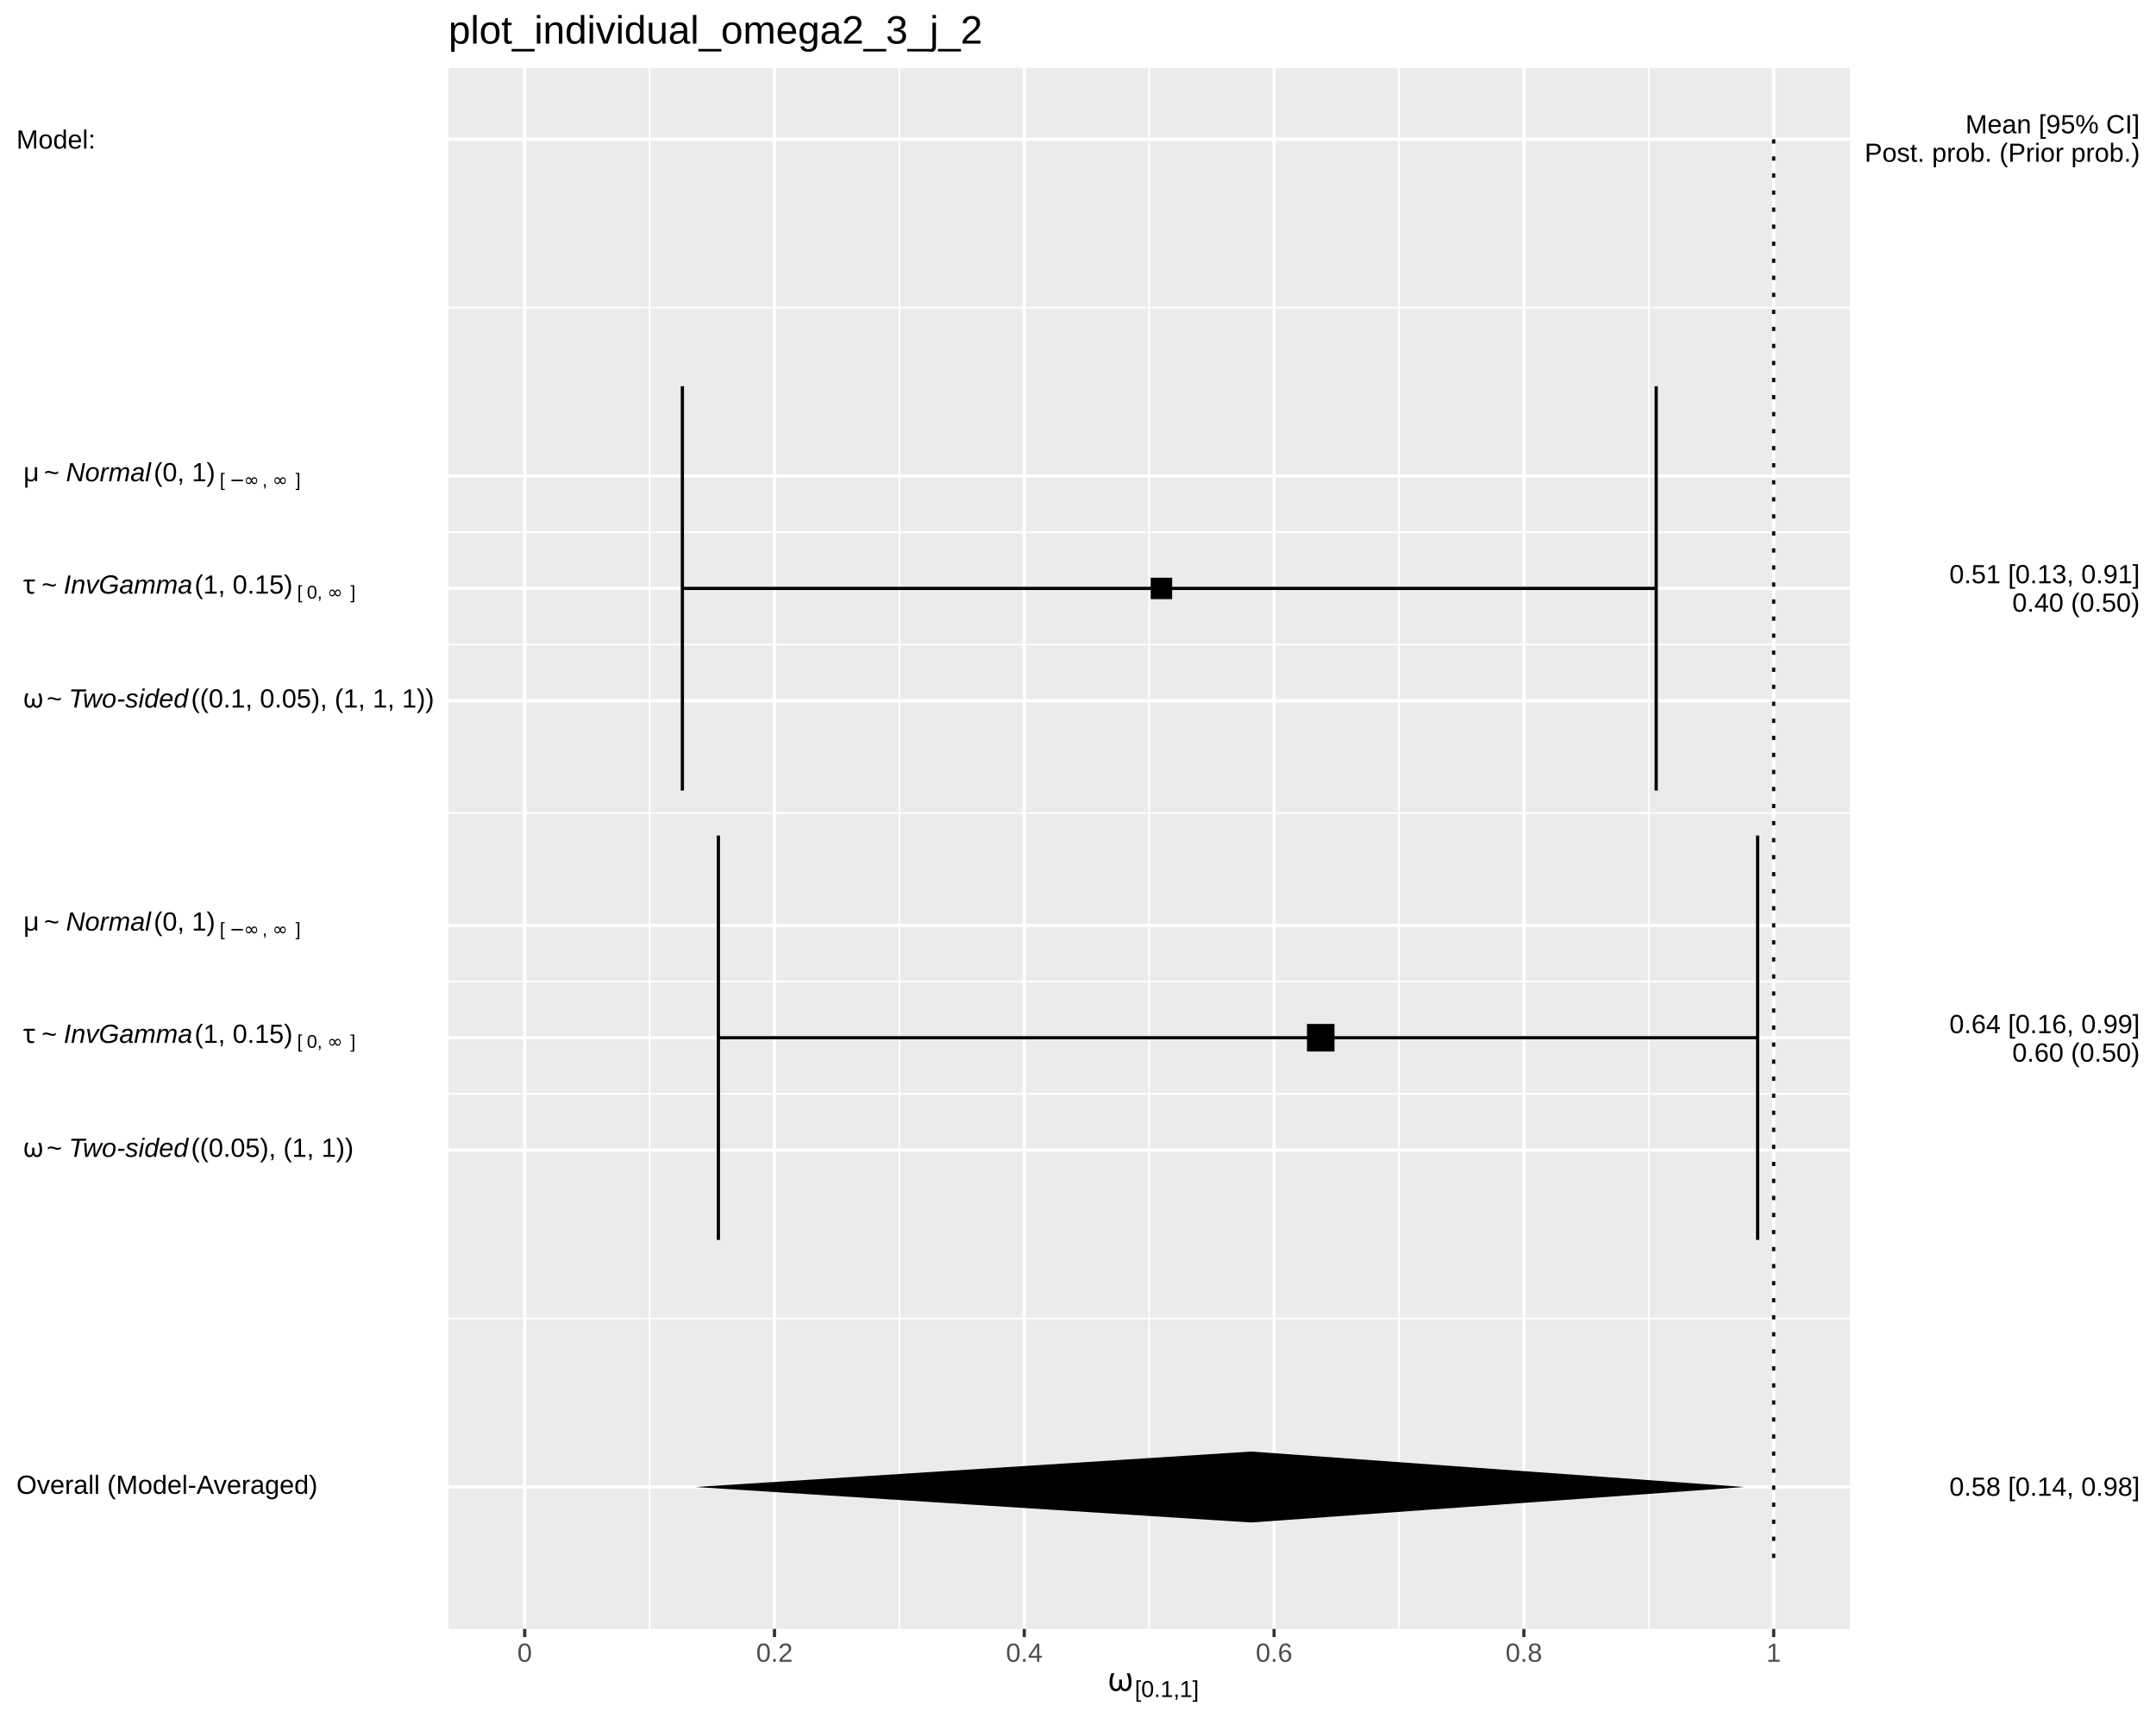
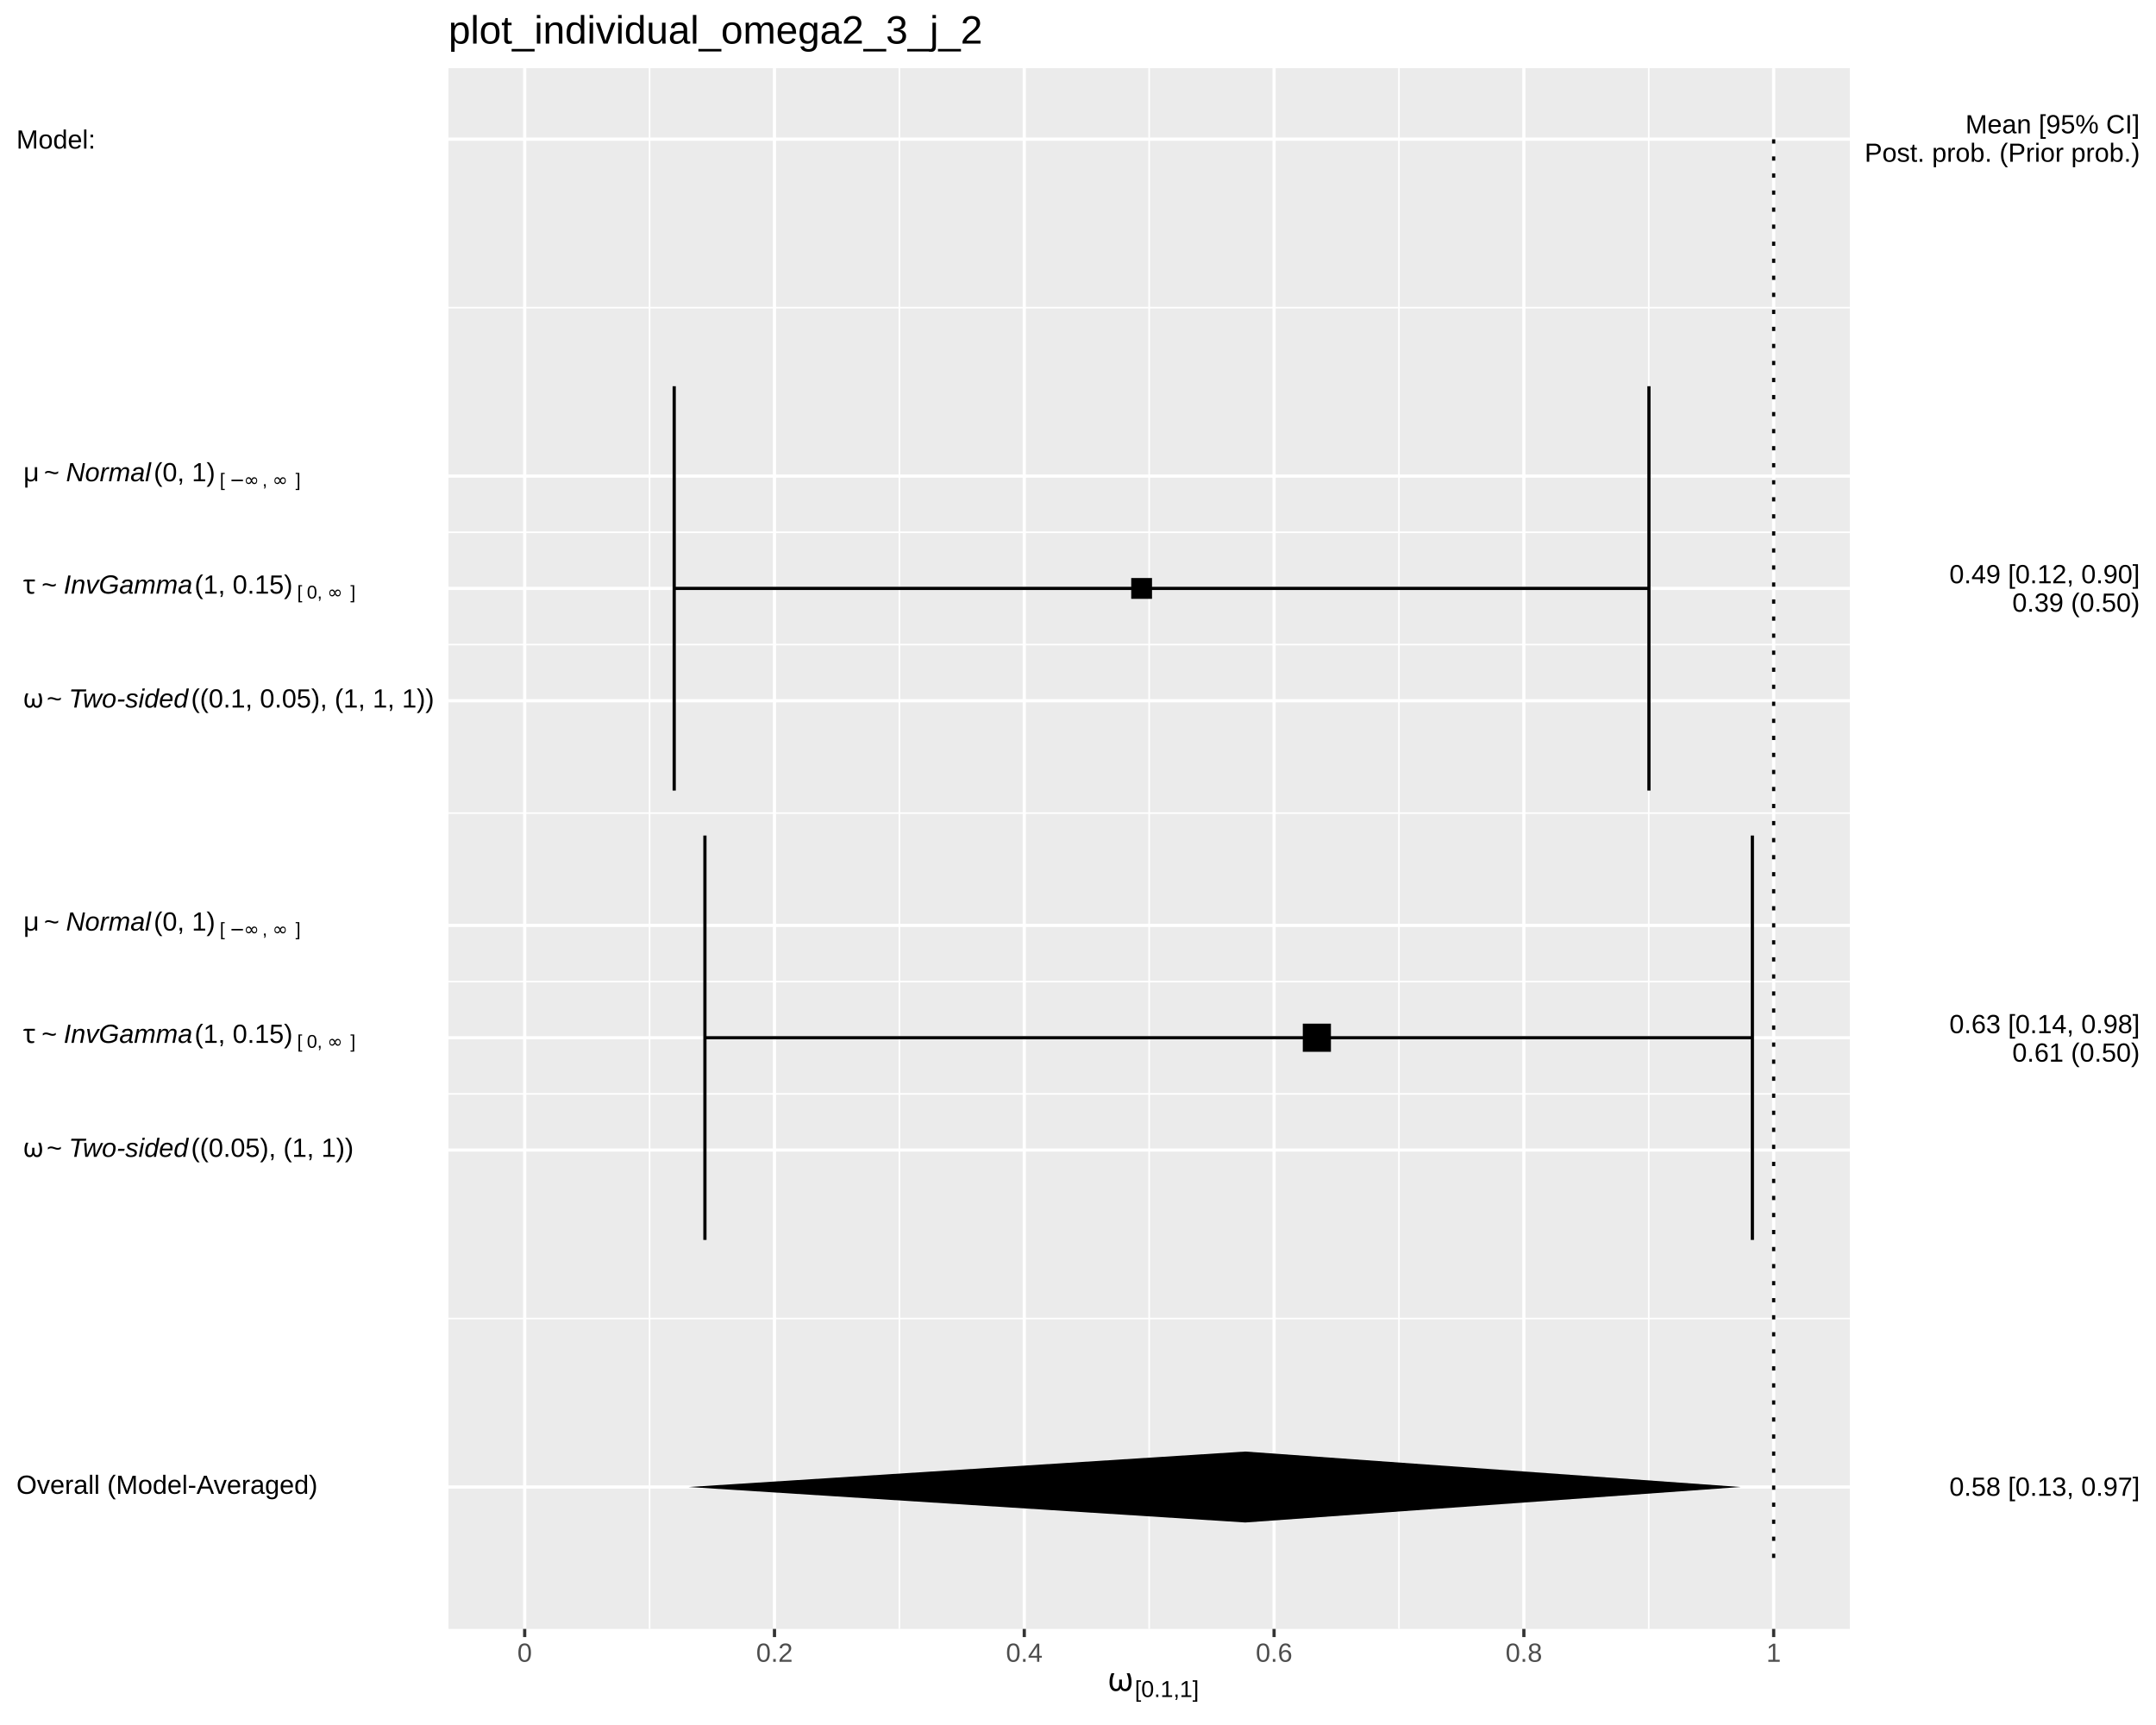
<svg xmlns="http://www.w3.org/2000/svg" viewBox="0 0 720.00 576.00">
  <defs>
    <style type="text/css">
    line, polyline, polygon, path, rect, circle {
      fill: none;
      stroke: #000000;
      stroke-linecap: round;
      stroke-linejoin: round;
      stroke-miterlimit: 10.00;
    }
  </style>
  </defs>
  <rect width="100%" height="100%" style="stroke: none; fill: #FFFFFF;" />
  <rect x="0.00" y="0.00" width="720.00" height="576.00" style="stroke-width: 1.07; stroke: #FFFFFF; fill: #FFFFFF;" />
  <defs>
    <clipPath id="cpMTQ5Ljc3fDYxNy43Nnw1NDMuOTF8MjIuNzc=">
      <rect x="149.77" y="22.77" width="467.99" height="521.14" />
    </clipPath>
  </defs>
  <rect x="149.77" y="22.77" width="467.99" height="521.14" style="stroke-width: 1.07; stroke: none; fill: #EBEBEB;" clip-path="url(#cpMTQ5Ljc3fDYxNy43Nnw1NDMuOTF8MjIuNzc=)" />
  <polyline points="149.77,440.27 617.76,440.27 " style="stroke-width: 0.53; stroke: #FFFFFF; stroke-linecap: butt;" clip-path="url(#cpMTQ5Ljc3fDYxNy43Nnw1NDMuOTF8MjIuNzc=)" />
  <polyline points="149.77,365.26 617.76,365.26 " style="stroke-width: 0.53; stroke: #FFFFFF; stroke-linecap: butt;" clip-path="url(#cpMTQ5Ljc3fDYxNy43Nnw1NDMuOTF8MjIuNzc=)" />
  <polyline points="149.77,327.76 617.76,327.76 " style="stroke-width: 0.53; stroke: #FFFFFF; stroke-linecap: butt;" clip-path="url(#cpMTQ5Ljc3fDYxNy43Nnw1NDMuOTF8MjIuNzc=)" />
  <polyline points="149.77,271.50 617.76,271.50 " style="stroke-width: 0.53; stroke: #FFFFFF; stroke-linecap: butt;" clip-path="url(#cpMTQ5Ljc3fDYxNy43Nnw1NDMuOTF8MjIuNzc=)" />
  <polyline points="149.77,215.24 617.76,215.24 " style="stroke-width: 0.53; stroke: #FFFFFF; stroke-linecap: butt;" clip-path="url(#cpMTQ5Ljc3fDYxNy43Nnw1NDMuOTF8MjIuNzc=)" />
  <polyline points="149.77,177.73 617.76,177.73 " style="stroke-width: 0.53; stroke: #FFFFFF; stroke-linecap: butt;" clip-path="url(#cpMTQ5Ljc3fDYxNy43Nnw1NDMuOTF8MjIuNzc=)" />
  <polyline points="149.77,102.72 617.76,102.72 " style="stroke-width: 0.53; stroke: #FFFFFF; stroke-linecap: butt;" clip-path="url(#cpMTQ5Ljc3fDYxNy43Nnw1NDMuOTF8MjIuNzc=)" />
  <polyline points="216.93,543.91 216.93,22.77 " style="stroke-width: 0.53; stroke: #FFFFFF; stroke-linecap: butt;" clip-path="url(#cpMTQ5Ljc3fDYxNy43Nnw1NDMuOTF8MjIuNzc=)" />
  <polyline points="300.35,543.91 300.35,22.77 " style="stroke-width: 0.53; stroke: #FFFFFF; stroke-linecap: butt;" clip-path="url(#cpMTQ5Ljc3fDYxNy43Nnw1NDMuOTF8MjIuNzc=)" />
  <polyline points="383.77,543.91 383.77,22.77 " style="stroke-width: 0.53; stroke: #FFFFFF; stroke-linecap: butt;" clip-path="url(#cpMTQ5Ljc3fDYxNy43Nnw1NDMuOTF8MjIuNzc=)" />
  <polyline points="467.19,543.91 467.19,22.77 " style="stroke-width: 0.53; stroke: #FFFFFF; stroke-linecap: butt;" clip-path="url(#cpMTQ5Ljc3fDYxNy43Nnw1NDMuOTF8MjIuNzc=)" />
  <polyline points="550.61,543.91 550.61,22.77 " style="stroke-width: 0.53; stroke: #FFFFFF; stroke-linecap: butt;" clip-path="url(#cpMTQ5Ljc3fDYxNy43Nnw1NDMuOTF8MjIuNzc=)" />
  <polyline points="149.77,496.53 617.76,496.53 " style="stroke-width: 1.07; stroke: #FFFFFF; stroke-linecap: butt;" clip-path="url(#cpMTQ5Ljc3fDYxNy43Nnw1NDMuOTF8MjIuNzc=)" />
  <polyline points="149.77,384.01 617.76,384.01 " style="stroke-width: 1.07; stroke: #FFFFFF; stroke-linecap: butt;" clip-path="url(#cpMTQ5Ljc3fDYxNy43Nnw1NDMuOTF8MjIuNzc=)" />
  <polyline points="149.77,346.51 617.76,346.51 " style="stroke-width: 1.07; stroke: #FFFFFF; stroke-linecap: butt;" clip-path="url(#cpMTQ5Ljc3fDYxNy43Nnw1NDMuOTF8MjIuNzc=)" />
  <polyline points="149.77,309.00 617.76,309.00 " style="stroke-width: 1.07; stroke: #FFFFFF; stroke-linecap: butt;" clip-path="url(#cpMTQ5Ljc3fDYxNy43Nnw1NDMuOTF8MjIuNzc=)" />
  <polyline points="149.77,233.99 617.76,233.99 " style="stroke-width: 1.07; stroke: #FFFFFF; stroke-linecap: butt;" clip-path="url(#cpMTQ5Ljc3fDYxNy43Nnw1NDMuOTF8MjIuNzc=)" />
  <polyline points="149.77,196.48 617.76,196.48 " style="stroke-width: 1.07; stroke: #FFFFFF; stroke-linecap: butt;" clip-path="url(#cpMTQ5Ljc3fDYxNy43Nnw1NDMuOTF8MjIuNzc=)" />
  <polyline points="149.77,158.98 617.76,158.98 " style="stroke-width: 1.07; stroke: #FFFFFF; stroke-linecap: butt;" clip-path="url(#cpMTQ5Ljc3fDYxNy43Nnw1NDMuOTF8MjIuNzc=)" />
  <polyline points="149.77,46.46 617.76,46.46 " style="stroke-width: 1.07; stroke: #FFFFFF; stroke-linecap: butt;" clip-path="url(#cpMTQ5Ljc3fDYxNy43Nnw1NDMuOTF8MjIuNzc=)" />
  <polyline points="175.22,543.91 175.22,22.77 " style="stroke-width: 1.07; stroke: #FFFFFF; stroke-linecap: butt;" clip-path="url(#cpMTQ5Ljc3fDYxNy43Nnw1NDMuOTF8MjIuNzc=)" />
  <polyline points="258.64,543.91 258.64,22.77 " style="stroke-width: 1.07; stroke: #FFFFFF; stroke-linecap: butt;" clip-path="url(#cpMTQ5Ljc3fDYxNy43Nnw1NDMuOTF8MjIuNzc=)" />
  <polyline points="342.06,543.91 342.06,22.77 " style="stroke-width: 1.07; stroke: #FFFFFF; stroke-linecap: butt;" clip-path="url(#cpMTQ5Ljc3fDYxNy43Nnw1NDMuOTF8MjIuNzc=)" />
  <polyline points="425.48,543.91 425.48,22.77 " style="stroke-width: 1.07; stroke: #FFFFFF; stroke-linecap: butt;" clip-path="url(#cpMTQ5Ljc3fDYxNy43Nnw1NDMuOTF8MjIuNzc=)" />
  <polyline points="508.90,543.91 508.90,22.77 " style="stroke-width: 1.07; stroke: #FFFFFF; stroke-linecap: butt;" clip-path="url(#cpMTQ5Ljc3fDYxNy43Nnw1NDMuOTF8MjIuNzc=)" />
  <polyline points="592.32,543.91 592.32,22.77 " style="stroke-width: 1.07; stroke: #FFFFFF; stroke-linecap: butt;" clip-path="url(#cpMTQ5Ljc3fDYxNy43Nnw1NDMuOTF8MjIuNzc=)" />
-   <polyline points="553.09,263.99 553.09,128.97 " style="stroke-width: 1.07; stroke-linecap: butt;" clip-path="url(#cpMTQ5Ljc3fDYxNy43Nnw1NDMuOTF8MjIuNzc=)" />
-   <polyline points="553.09,196.48 227.88,196.48 " style="stroke-width: 1.07; stroke-linecap: butt;" clip-path="url(#cpMTQ5Ljc3fDYxNy43Nnw1NDMuOTF8MjIuNzc=)" />
-   <polyline points="227.88,263.99 227.88,128.97 " style="stroke-width: 1.07; stroke-linecap: butt;" clip-path="url(#cpMTQ5Ljc3fDYxNy43Nnw1NDMuOTF8MjIuNzc=)" />
-   <polyline points="586.96,414.02 586.96,279.00 " style="stroke-width: 1.07; stroke-linecap: butt;" clip-path="url(#cpMTQ5Ljc3fDYxNy43Nnw1NDMuOTF8MjIuNzc=)" />
-   <polyline points="586.96,346.51 239.91,346.51 " style="stroke-width: 1.07; stroke-linecap: butt;" clip-path="url(#cpMTQ5Ljc3fDYxNy43Nnw1NDMuOTF8MjIuNzc=)" />
-   <polyline points="239.91,414.02 239.91,279.00 " style="stroke-width: 1.07; stroke-linecap: butt;" clip-path="url(#cpMTQ5Ljc3fDYxNy43Nnw1NDMuOTF8MjIuNzc=)" />
-   <polygon points="384.29,200.06 391.44,200.06 391.44,192.91 384.29,192.91 " style="stroke-width: 0.71; stroke: none; fill: #000000;" clip-path="url(#cpMTQ5Ljc3fDYxNy43Nnw1NDMuOTF8MjIuNzc=)" />
-   <polygon points="436.46,351.11 445.66,351.11 445.66,341.91 436.46,341.91 " style="stroke-width: 0.71; stroke: none; fill: #000000;" clip-path="url(#cpMTQ5Ljc3fDYxNy43Nnw1NDMuOTF8MjIuNzc=)" />
-   <polygon points="417.82,508.38 232.19,496.53 417.82,484.69 582.50,496.53 " style="stroke-width: 1.07; stroke: none; fill: #000000;" clip-path="url(#cpMTQ5Ljc3fDYxNy43Nnw1NDMuOTF8MjIuNzc=)" />
+   <polyline points="550.67,263.99 550.67,128.97 " style="stroke-width: 1.07; stroke-linecap: butt;" clip-path="url(#cpMTQ5Ljc3fDYxNy43Nnw1NDMuOTF8MjIuNzc=)" />
+   <polyline points="550.67,196.48 225.15,196.48 " style="stroke-width: 1.07; stroke-linecap: butt;" clip-path="url(#cpMTQ5Ljc3fDYxNy43Nnw1NDMuOTF8MjIuNzc=)" />
+   <polyline points="225.15,263.99 225.15,128.97 " style="stroke-width: 1.07; stroke-linecap: butt;" clip-path="url(#cpMTQ5Ljc3fDYxNy43Nnw1NDMuOTF8MjIuNzc=)" />
+   <polyline points="585.21,414.02 585.21,279.00 " style="stroke-width: 1.07; stroke-linecap: butt;" clip-path="url(#cpMTQ5Ljc3fDYxNy43Nnw1NDMuOTF8MjIuNzc=)" />
+   <polyline points="585.21,346.51 235.41,346.51 " style="stroke-width: 1.07; stroke-linecap: butt;" clip-path="url(#cpMTQ5Ljc3fDYxNy43Nnw1NDMuOTF8MjIuNzc=)" />
+   <polyline points="235.41,414.02 235.41,279.00 " style="stroke-width: 1.07; stroke-linecap: butt;" clip-path="url(#cpMTQ5Ljc3fDYxNy43Nnw1NDMuOTF8MjIuNzc=)" />
+   <polygon points="377.77,199.96 384.72,199.96 384.72,193.01 377.77,193.01 " style="stroke-width: 0.71; stroke: none; fill: #000000;" clip-path="url(#cpMTQ5Ljc3fDYxNy43Nnw1NDMuOTF8MjIuNzc=)" />
+   <polygon points="435.07,351.21 444.47,351.21 444.47,341.81 435.07,341.81 " style="stroke-width: 0.71; stroke: none; fill: #000000;" clip-path="url(#cpMTQ5Ljc3fDYxNy43Nnw1NDMuOTF8MjIuNzc=)" />
+   <polygon points="415.85,508.38 229.93,496.53 415.85,484.69 581.31,496.53 " style="stroke-width: 1.07; stroke: none; fill: #000000;" clip-path="url(#cpMTQ5Ljc3fDYxNy43Nnw1NDMuOTF8MjIuNzc=)" />
  <polyline points="592.32,520.22 592.32,46.46 " style="stroke-width: 1.07; stroke-dasharray: 1.42,4.27; stroke-linecap: butt;" clip-path="url(#cpMTQ5Ljc3fDYxNy43Nnw1NDMuOTF8MjIuNzc=)" />
  <defs>
    <clipPath id="cpMC4wMHw3MjAuMDB8NTc2LjAwfDAuMDA=">
      <rect x="0.00" y="0.00" width="720.00" height="576.00" />
    </clipPath>
  </defs>
  <g clip-path="url(#cpMC4wMHw3MjAuMDB8NTc2LjAwfDAuMDA=)">
    <text x="5.48" y="498.81" style="font-size: 8.80px; font-family: Liberation Sans;" textLength="100.52px" lengthAdjust="spacingAndGlyphs">Overall (Model-Averaged)</text>
  </g>
  <g clip-path="url(#cpMC4wMHw3MjAuMDB8NTc2LjAwfDAuMDA=)">
    <text x="5.48" y="386.29" style="font-size: 8.80px; font-family: Symbola;" textLength="2.20px" lengthAdjust="spacingAndGlyphs"> </text>
  </g>
  <g clip-path="url(#cpMC4wMHw3MjAuMDB8NTc2LjAwfDAuMDA=)">
    <text x="7.68" y="386.29" style="font-size: 8.80px; font-family: Symbola;" textLength="5.70px" lengthAdjust="spacingAndGlyphs">ω</text>
  </g>
  <g clip-path="url(#cpMC4wMHw3MjAuMDB8NTc2LjAwfDAuMDA=)">
    <text x="13.39" y="386.29" style="font-size: 8.80px; font-family: Symbola;" textLength="2.20px" lengthAdjust="spacingAndGlyphs"> </text>
  </g>
  <g clip-path="url(#cpMC4wMHw3MjAuMDB8NTc2LjAwfDAuMDA=)">
    <text x="15.59" y="386.29" style="font-size: 8.80px; font-family: Liberation Sans;" textLength="5.14px" lengthAdjust="spacingAndGlyphs">~</text>
  </g>
  <g clip-path="url(#cpMC4wMHw3MjAuMDB8NTc2LjAwfDAuMDA=)">
    <text x="20.73" y="386.29" style="font-size: 8.80px; font-family: Symbola;" textLength="2.20px" lengthAdjust="spacingAndGlyphs"> </text>
  </g>
  <g clip-path="url(#cpMC4wMHw3MjAuMDB8NTc2LjAwfDAuMDA=)">
    <text x="22.93" y="386.29" style="font-size: 8.80px; font-style: italic; font-family: Liberation Sans;" textLength="39.92px" lengthAdjust="spacingAndGlyphs">Two-sided</text>
  </g>
  <g clip-path="url(#cpMC4wMHw3MjAuMDB8NTc2LjAwfDAuMDA=)">
    <text x="63.81" y="386.29" style="font-size: 8.80px; font-family: Liberation Sans;" textLength="54.17px" lengthAdjust="spacingAndGlyphs">((0.05), (1, 1))</text>
  </g>
  <g clip-path="url(#cpMC4wMHw3MjAuMDB8NTc2LjAwfDAuMDA=)">
    <text x="5.48" y="348.24" style="font-size: 8.80px; font-family: Symbola;" textLength="2.20px" lengthAdjust="spacingAndGlyphs"> </text>
  </g>
  <g clip-path="url(#cpMC4wMHw3MjAuMDB8NTc2LjAwfDAuMDA=)">
    <text x="7.68" y="348.24" style="font-size: 8.80px; font-family: Symbola;" textLength="4.02px" lengthAdjust="spacingAndGlyphs">τ</text>
  </g>
  <g clip-path="url(#cpMC4wMHw3MjAuMDB8NTc2LjAwfDAuMDA=)">
    <text x="11.70" y="348.24" style="font-size: 8.80px; font-family: Symbola;" textLength="2.20px" lengthAdjust="spacingAndGlyphs"> </text>
  </g>
  <g clip-path="url(#cpMC4wMHw3MjAuMDB8NTc2LjAwfDAuMDA=)">
    <text x="13.90" y="348.24" style="font-size: 8.80px; font-family: Liberation Sans;" textLength="5.14px" lengthAdjust="spacingAndGlyphs">~</text>
  </g>
  <g clip-path="url(#cpMC4wMHw3MjAuMDB8NTc2LjAwfDAuMDA=)">
    <text x="19.04" y="348.24" style="font-size: 8.80px; font-family: Symbola;" textLength="2.20px" lengthAdjust="spacingAndGlyphs"> </text>
  </g>
  <g clip-path="url(#cpMC4wMHw3MjAuMDB8NTc2LjAwfDAuMDA=)">
    <text x="21.25" y="348.24" style="font-size: 8.80px; font-style: italic; font-family: Liberation Sans;" textLength="43.02px" lengthAdjust="spacingAndGlyphs">InvGamma</text>
  </g>
  <g clip-path="url(#cpMC4wMHw3MjAuMDB8NTc2LjAwfDAuMDA=)">
    <text x="64.97" y="348.24" style="font-size: 8.80px; font-family: Liberation Sans;" textLength="32.72px" lengthAdjust="spacingAndGlyphs">(1, 0.15)</text>
  </g>
  <g clip-path="url(#cpMC4wMHw3MjAuMDB8NTc2LjAwfDAuMDA=)">
    <text x="97.69" y="349.87" style="font-size: 6.16px; font-family: Symbola;" textLength="1.55px" lengthAdjust="spacingAndGlyphs"> </text>
  </g>
  <g clip-path="url(#cpMC4wMHw3MjAuMDB8NTc2LjAwfDAuMDA=)">
    <text x="99.24" y="349.87" style="font-size: 6.16px; font-family: Liberation Sans;" textLength="1.70px" lengthAdjust="spacingAndGlyphs">[</text>
  </g>
  <g clip-path="url(#cpMC4wMHw3MjAuMDB8NTc2LjAwfDAuMDA=)">
    <text x="100.94" y="349.87" style="font-size: 6.16px; font-family: Symbola;" textLength="1.55px" lengthAdjust="spacingAndGlyphs"> </text>
  </g>
  <g clip-path="url(#cpMC4wMHw3MjAuMDB8NTc2LjAwfDAuMDA=)">
    <text x="102.49" y="349.87" style="font-size: 6.16px; font-family: Liberation Sans;" textLength="3.42px" lengthAdjust="spacingAndGlyphs">0</text>
  </g>
  <g clip-path="url(#cpMC4wMHw3MjAuMDB8NTc2LjAwfDAuMDA=)">
    <text x="105.91" y="349.87" style="font-size: 6.16px; font-family: Liberation Sans;" textLength="3.41px" lengthAdjust="spacingAndGlyphs">, </text>
  </g>
  <g clip-path="url(#cpMC4wMHw3MjAuMDB8NTc2LjAwfDAuMDA=)">
    <text x="109.31" y="349.87" style="font-size: 6.16px; font-family: Symbola;" textLength="6.16px" lengthAdjust="spacingAndGlyphs">∞</text>
  </g>
  <g clip-path="url(#cpMC4wMHw3MjAuMDB8NTc2LjAwfDAuMDA=)">
    <text x="115.47" y="349.87" style="font-size: 6.16px; font-family: Symbola;" textLength="1.55px" lengthAdjust="spacingAndGlyphs"> </text>
  </g>
  <g clip-path="url(#cpMC4wMHw3MjAuMDB8NTc2LjAwfDAuMDA=)">
    <text x="117.02" y="349.87" style="font-size: 6.16px; font-family: Liberation Sans;" textLength="1.70px" lengthAdjust="spacingAndGlyphs">]</text>
  </g>
  <g clip-path="url(#cpMC4wMHw3MjAuMDB8NTc2LjAwfDAuMDA=)">
    <text x="5.48" y="310.74" style="font-size: 8.80px; font-family: Symbola;" textLength="2.20px" lengthAdjust="spacingAndGlyphs"> </text>
  </g>
  <g clip-path="url(#cpMC4wMHw3MjAuMDB8NTc2LjAwfDAuMDA=)">
    <text x="7.68" y="310.74" style="font-size: 8.80px; font-family: Symbola;" textLength="4.81px" lengthAdjust="spacingAndGlyphs">μ</text>
  </g>
  <g clip-path="url(#cpMC4wMHw3MjAuMDB8NTc2LjAwfDAuMDA=)">
    <text x="12.50" y="310.74" style="font-size: 8.80px; font-family: Symbola;" textLength="2.20px" lengthAdjust="spacingAndGlyphs"> </text>
  </g>
  <g clip-path="url(#cpMC4wMHw3MjAuMDB8NTc2LjAwfDAuMDA=)">
    <text x="14.70" y="310.74" style="font-size: 8.80px; font-family: Liberation Sans;" textLength="5.14px" lengthAdjust="spacingAndGlyphs">~</text>
  </g>
  <g clip-path="url(#cpMC4wMHw3MjAuMDB8NTc2LjAwfDAuMDA=)">
    <text x="19.84" y="310.74" style="font-size: 8.80px; font-family: Symbola;" textLength="2.20px" lengthAdjust="spacingAndGlyphs"> </text>
  </g>
  <g clip-path="url(#cpMC4wMHw3MjAuMDB8NTc2LjAwfDAuMDA=)">
    <text x="22.04" y="310.74" style="font-size: 8.80px; font-style: italic; font-family: Liberation Sans;" textLength="28.34px" lengthAdjust="spacingAndGlyphs">Normal</text>
  </g>
  <g clip-path="url(#cpMC4wMHw3MjAuMDB8NTc2LjAwfDAuMDA=)">
    <text x="51.34" y="310.74" style="font-size: 8.80px; font-family: Liberation Sans;" textLength="20.50px" lengthAdjust="spacingAndGlyphs">(0, 1)</text>
  </g>
  <g clip-path="url(#cpMC4wMHw3MjAuMDB8NTc2LjAwfDAuMDA=)">
    <text x="71.84" y="312.36" style="font-size: 6.16px; font-family: Symbola;" textLength="1.55px" lengthAdjust="spacingAndGlyphs"> </text>
  </g>
  <g clip-path="url(#cpMC4wMHw3MjAuMDB8NTc2LjAwfDAuMDA=)">
    <text x="73.39" y="312.36" style="font-size: 6.16px; font-family: Liberation Sans;" textLength="1.70px" lengthAdjust="spacingAndGlyphs">[</text>
  </g>
  <g clip-path="url(#cpMC4wMHw3MjAuMDB8NTc2LjAwfDAuMDA=)">
    <text x="75.09" y="312.36" style="font-size: 6.16px; font-family: Symbola;" textLength="1.55px" lengthAdjust="spacingAndGlyphs"> </text>
  </g>
  <g clip-path="url(#cpMC4wMHw3MjAuMDB8NTc2LjAwfDAuMDA=)">
    <text x="76.64" y="312.36" style="font-size: 6.16px; font-family: Symbola;" textLength="4.78px" lengthAdjust="spacingAndGlyphs">−</text>
  </g>
  <g clip-path="url(#cpMC4wMHw3MjAuMDB8NTc2LjAwfDAuMDA=)">
    <text x="81.42" y="312.36" style="font-size: 6.16px; font-family: Symbola;" textLength="6.16px" lengthAdjust="spacingAndGlyphs">∞</text>
  </g>
  <g clip-path="url(#cpMC4wMHw3MjAuMDB8NTc2LjAwfDAuMDA=)">
    <text x="87.58" y="312.36" style="font-size: 6.16px; font-family: Liberation Sans;" textLength="3.41px" lengthAdjust="spacingAndGlyphs">, </text>
  </g>
  <g clip-path="url(#cpMC4wMHw3MjAuMDB8NTc2LjAwfDAuMDA=)">
    <text x="90.98" y="312.36" style="font-size: 6.16px; font-family: Symbola;" textLength="6.16px" lengthAdjust="spacingAndGlyphs">∞</text>
  </g>
  <g clip-path="url(#cpMC4wMHw3MjAuMDB8NTc2LjAwfDAuMDA=)">
    <text x="97.14" y="312.36" style="font-size: 6.16px; font-family: Symbola;" textLength="1.55px" lengthAdjust="spacingAndGlyphs"> </text>
  </g>
  <g clip-path="url(#cpMC4wMHw3MjAuMDB8NTc2LjAwfDAuMDA=)">
    <text x="98.69" y="312.36" style="font-size: 6.16px; font-family: Liberation Sans;" textLength="1.70px" lengthAdjust="spacingAndGlyphs">]</text>
  </g>
  <g clip-path="url(#cpMC4wMHw3MjAuMDB8NTc2LjAwfDAuMDA=)">
    <text x="5.48" y="236.26" style="font-size: 8.80px; font-family: Symbola;" textLength="2.20px" lengthAdjust="spacingAndGlyphs"> </text>
  </g>
  <g clip-path="url(#cpMC4wMHw3MjAuMDB8NTc2LjAwfDAuMDA=)">
    <text x="7.68" y="236.26" style="font-size: 8.80px; font-family: Symbola;" textLength="5.70px" lengthAdjust="spacingAndGlyphs">ω</text>
  </g>
  <g clip-path="url(#cpMC4wMHw3MjAuMDB8NTc2LjAwfDAuMDA=)">
    <text x="13.39" y="236.26" style="font-size: 8.80px; font-family: Symbola;" textLength="2.20px" lengthAdjust="spacingAndGlyphs"> </text>
  </g>
  <g clip-path="url(#cpMC4wMHw3MjAuMDB8NTc2LjAwfDAuMDA=)">
    <text x="15.59" y="236.26" style="font-size: 8.80px; font-family: Liberation Sans;" textLength="5.14px" lengthAdjust="spacingAndGlyphs">~</text>
  </g>
  <g clip-path="url(#cpMC4wMHw3MjAuMDB8NTc2LjAwfDAuMDA=)">
    <text x="20.73" y="236.26" style="font-size: 8.80px; font-family: Symbola;" textLength="2.20px" lengthAdjust="spacingAndGlyphs"> </text>
  </g>
  <g clip-path="url(#cpMC4wMHw3MjAuMDB8NTc2LjAwfDAuMDA=)">
    <text x="22.93" y="236.26" style="font-size: 8.80px; font-style: italic; font-family: Liberation Sans;" textLength="39.92px" lengthAdjust="spacingAndGlyphs">Two-sided</text>
  </g>
  <g clip-path="url(#cpMC4wMHw3MjAuMDB8NTc2LjAwfDAuMDA=)">
    <text x="63.81" y="236.26" style="font-size: 8.80px; font-family: Liberation Sans;" textLength="81.03px" lengthAdjust="spacingAndGlyphs">((0.1, 0.05), (1, 1, 1))</text>
  </g>
  <g clip-path="url(#cpMC4wMHw3MjAuMDB8NTc2LjAwfDAuMDA=)">
    <text x="5.48" y="198.22" style="font-size: 8.80px; font-family: Symbola;" textLength="2.20px" lengthAdjust="spacingAndGlyphs"> </text>
  </g>
  <g clip-path="url(#cpMC4wMHw3MjAuMDB8NTc2LjAwfDAuMDA=)">
    <text x="7.68" y="198.22" style="font-size: 8.80px; font-family: Symbola;" textLength="4.02px" lengthAdjust="spacingAndGlyphs">τ</text>
  </g>
  <g clip-path="url(#cpMC4wMHw3MjAuMDB8NTc2LjAwfDAuMDA=)">
    <text x="11.70" y="198.22" style="font-size: 8.80px; font-family: Symbola;" textLength="2.20px" lengthAdjust="spacingAndGlyphs"> </text>
  </g>
  <g clip-path="url(#cpMC4wMHw3MjAuMDB8NTc2LjAwfDAuMDA=)">
    <text x="13.90" y="198.22" style="font-size: 8.80px; font-family: Liberation Sans;" textLength="5.14px" lengthAdjust="spacingAndGlyphs">~</text>
  </g>
  <g clip-path="url(#cpMC4wMHw3MjAuMDB8NTc2LjAwfDAuMDA=)">
    <text x="19.04" y="198.22" style="font-size: 8.80px; font-family: Symbola;" textLength="2.20px" lengthAdjust="spacingAndGlyphs"> </text>
  </g>
  <g clip-path="url(#cpMC4wMHw3MjAuMDB8NTc2LjAwfDAuMDA=)">
    <text x="21.25" y="198.22" style="font-size: 8.80px; font-style: italic; font-family: Liberation Sans;" textLength="43.02px" lengthAdjust="spacingAndGlyphs">InvGamma</text>
  </g>
  <g clip-path="url(#cpMC4wMHw3MjAuMDB8NTc2LjAwfDAuMDA=)">
    <text x="64.97" y="198.22" style="font-size: 8.80px; font-family: Liberation Sans;" textLength="32.72px" lengthAdjust="spacingAndGlyphs">(1, 0.15)</text>
  </g>
  <g clip-path="url(#cpMC4wMHw3MjAuMDB8NTc2LjAwfDAuMDA=)">
    <text x="97.69" y="199.84" style="font-size: 6.16px; font-family: Symbola;" textLength="1.55px" lengthAdjust="spacingAndGlyphs"> </text>
  </g>
  <g clip-path="url(#cpMC4wMHw3MjAuMDB8NTc2LjAwfDAuMDA=)">
    <text x="99.24" y="199.84" style="font-size: 6.16px; font-family: Liberation Sans;" textLength="1.70px" lengthAdjust="spacingAndGlyphs">[</text>
  </g>
  <g clip-path="url(#cpMC4wMHw3MjAuMDB8NTc2LjAwfDAuMDA=)">
    <text x="100.94" y="199.84" style="font-size: 6.16px; font-family: Symbola;" textLength="1.55px" lengthAdjust="spacingAndGlyphs"> </text>
  </g>
  <g clip-path="url(#cpMC4wMHw3MjAuMDB8NTc2LjAwfDAuMDA=)">
    <text x="102.49" y="199.84" style="font-size: 6.16px; font-family: Liberation Sans;" textLength="3.42px" lengthAdjust="spacingAndGlyphs">0</text>
  </g>
  <g clip-path="url(#cpMC4wMHw3MjAuMDB8NTc2LjAwfDAuMDA=)">
    <text x="105.91" y="199.84" style="font-size: 6.16px; font-family: Liberation Sans;" textLength="3.41px" lengthAdjust="spacingAndGlyphs">, </text>
  </g>
  <g clip-path="url(#cpMC4wMHw3MjAuMDB8NTc2LjAwfDAuMDA=)">
    <text x="109.31" y="199.84" style="font-size: 6.16px; font-family: Symbola;" textLength="6.16px" lengthAdjust="spacingAndGlyphs">∞</text>
  </g>
  <g clip-path="url(#cpMC4wMHw3MjAuMDB8NTc2LjAwfDAuMDA=)">
    <text x="115.47" y="199.84" style="font-size: 6.16px; font-family: Symbola;" textLength="1.55px" lengthAdjust="spacingAndGlyphs"> </text>
  </g>
  <g clip-path="url(#cpMC4wMHw3MjAuMDB8NTc2LjAwfDAuMDA=)">
    <text x="117.02" y="199.84" style="font-size: 6.16px; font-family: Liberation Sans;" textLength="1.70px" lengthAdjust="spacingAndGlyphs">]</text>
  </g>
  <g clip-path="url(#cpMC4wMHw3MjAuMDB8NTc2LjAwfDAuMDA=)">
    <text x="5.48" y="160.71" style="font-size: 8.80px; font-family: Symbola;" textLength="2.20px" lengthAdjust="spacingAndGlyphs"> </text>
  </g>
  <g clip-path="url(#cpMC4wMHw3MjAuMDB8NTc2LjAwfDAuMDA=)">
    <text x="7.68" y="160.71" style="font-size: 8.80px; font-family: Symbola;" textLength="4.81px" lengthAdjust="spacingAndGlyphs">μ</text>
  </g>
  <g clip-path="url(#cpMC4wMHw3MjAuMDB8NTc2LjAwfDAuMDA=)">
    <text x="12.50" y="160.71" style="font-size: 8.80px; font-family: Symbola;" textLength="2.20px" lengthAdjust="spacingAndGlyphs"> </text>
  </g>
  <g clip-path="url(#cpMC4wMHw3MjAuMDB8NTc2LjAwfDAuMDA=)">
    <text x="14.70" y="160.71" style="font-size: 8.80px; font-family: Liberation Sans;" textLength="5.14px" lengthAdjust="spacingAndGlyphs">~</text>
  </g>
  <g clip-path="url(#cpMC4wMHw3MjAuMDB8NTc2LjAwfDAuMDA=)">
    <text x="19.84" y="160.71" style="font-size: 8.80px; font-family: Symbola;" textLength="2.20px" lengthAdjust="spacingAndGlyphs"> </text>
  </g>
  <g clip-path="url(#cpMC4wMHw3MjAuMDB8NTc2LjAwfDAuMDA=)">
    <text x="22.04" y="160.71" style="font-size: 8.80px; font-style: italic; font-family: Liberation Sans;" textLength="28.34px" lengthAdjust="spacingAndGlyphs">Normal</text>
  </g>
  <g clip-path="url(#cpMC4wMHw3MjAuMDB8NTc2LjAwfDAuMDA=)">
    <text x="51.34" y="160.71" style="font-size: 8.80px; font-family: Liberation Sans;" textLength="20.50px" lengthAdjust="spacingAndGlyphs">(0, 1)</text>
  </g>
  <g clip-path="url(#cpMC4wMHw3MjAuMDB8NTc2LjAwfDAuMDA=)">
    <text x="71.84" y="162.34" style="font-size: 6.16px; font-family: Symbola;" textLength="1.55px" lengthAdjust="spacingAndGlyphs"> </text>
  </g>
  <g clip-path="url(#cpMC4wMHw3MjAuMDB8NTc2LjAwfDAuMDA=)">
    <text x="73.39" y="162.34" style="font-size: 6.16px; font-family: Liberation Sans;" textLength="1.70px" lengthAdjust="spacingAndGlyphs">[</text>
  </g>
  <g clip-path="url(#cpMC4wMHw3MjAuMDB8NTc2LjAwfDAuMDA=)">
    <text x="75.09" y="162.34" style="font-size: 6.16px; font-family: Symbola;" textLength="1.55px" lengthAdjust="spacingAndGlyphs"> </text>
  </g>
  <g clip-path="url(#cpMC4wMHw3MjAuMDB8NTc2LjAwfDAuMDA=)">
    <text x="76.64" y="162.34" style="font-size: 6.16px; font-family: Symbola;" textLength="4.78px" lengthAdjust="spacingAndGlyphs">−</text>
  </g>
  <g clip-path="url(#cpMC4wMHw3MjAuMDB8NTc2LjAwfDAuMDA=)">
    <text x="81.42" y="162.34" style="font-size: 6.16px; font-family: Symbola;" textLength="6.16px" lengthAdjust="spacingAndGlyphs">∞</text>
  </g>
  <g clip-path="url(#cpMC4wMHw3MjAuMDB8NTc2LjAwfDAuMDA=)">
    <text x="87.58" y="162.34" style="font-size: 6.16px; font-family: Liberation Sans;" textLength="3.41px" lengthAdjust="spacingAndGlyphs">, </text>
  </g>
  <g clip-path="url(#cpMC4wMHw3MjAuMDB8NTc2LjAwfDAuMDA=)">
    <text x="90.98" y="162.34" style="font-size: 6.16px; font-family: Symbola;" textLength="6.16px" lengthAdjust="spacingAndGlyphs">∞</text>
  </g>
  <g clip-path="url(#cpMC4wMHw3MjAuMDB8NTc2LjAwfDAuMDA=)">
    <text x="97.14" y="162.34" style="font-size: 6.16px; font-family: Symbola;" textLength="1.55px" lengthAdjust="spacingAndGlyphs"> </text>
  </g>
  <g clip-path="url(#cpMC4wMHw3MjAuMDB8NTc2LjAwfDAuMDA=)">
    <text x="98.69" y="162.34" style="font-size: 6.16px; font-family: Liberation Sans;" textLength="1.70px" lengthAdjust="spacingAndGlyphs">]</text>
  </g>
  <g clip-path="url(#cpMC4wMHw3MjAuMDB8NTc2LjAwfDAuMDA=)">
    <text x="5.48" y="49.61" style="font-size: 8.80px; font-family: Liberation Sans;" textLength="26.39px" lengthAdjust="spacingAndGlyphs">Model:</text>
  </g>
  <g clip-path="url(#cpMC4wMHw3MjAuMDB8NTc2LjAwfDAuMDA=)">
-     <text x="651.00" y="499.46" style="font-size: 8.80px; font-family: Liberation Sans;" textLength="63.52px" lengthAdjust="spacingAndGlyphs">0.58 [0.14, 0.98]</text>
-   </g>
-   <g clip-path="url(#cpMC4wMHw3MjAuMDB8NTc2LjAwfDAuMDA=)">
-     <text x="651.00" y="344.99" style="font-size: 8.80px; font-family: Liberation Sans;" textLength="63.52px" lengthAdjust="spacingAndGlyphs">0.64 [0.16, 0.99]</text>
-   </g>
-   <g clip-path="url(#cpMC4wMHw3MjAuMDB8NTc2LjAwfDAuMDA=)">
-     <text x="672.02" y="354.50" style="font-size: 8.80px; font-family: Liberation Sans;" textLength="42.50px" lengthAdjust="spacingAndGlyphs">0.60 (0.50)</text>
-   </g>
-   <g clip-path="url(#cpMC4wMHw3MjAuMDB8NTc2LjAwfDAuMDA=)">
-     <text x="651.00" y="194.76" style="font-size: 8.80px; font-family: Liberation Sans;" textLength="63.52px" lengthAdjust="spacingAndGlyphs">0.51 [0.13, 0.91]</text>
-   </g>
-   <g clip-path="url(#cpMC4wMHw3MjAuMDB8NTc2LjAwfDAuMDA=)">
-     <text x="672.02" y="204.26" style="font-size: 8.80px; font-family: Liberation Sans;" textLength="42.50px" lengthAdjust="spacingAndGlyphs">0.40 (0.50)</text>
+     <text x="651.00" y="499.46" style="font-size: 8.80px; font-family: Liberation Sans;" textLength="63.52px" lengthAdjust="spacingAndGlyphs">0.58 [0.13, 0.97]</text>
+   </g>
+   <g clip-path="url(#cpMC4wMHw3MjAuMDB8NTc2LjAwfDAuMDA=)">
+     <text x="651.00" y="344.99" style="font-size: 8.80px; font-family: Liberation Sans;" textLength="63.52px" lengthAdjust="spacingAndGlyphs">0.63 [0.14, 0.98]</text>
+   </g>
+   <g clip-path="url(#cpMC4wMHw3MjAuMDB8NTc2LjAwfDAuMDA=)">
+     <text x="672.02" y="354.50" style="font-size: 8.80px; font-family: Liberation Sans;" textLength="42.50px" lengthAdjust="spacingAndGlyphs">0.61 (0.50)</text>
+   </g>
+   <g clip-path="url(#cpMC4wMHw3MjAuMDB8NTc2LjAwfDAuMDA=)">
+     <text x="651.00" y="194.76" style="font-size: 8.80px; font-family: Liberation Sans;" textLength="63.52px" lengthAdjust="spacingAndGlyphs">0.49 [0.12, 0.90]</text>
+   </g>
+   <g clip-path="url(#cpMC4wMHw3MjAuMDB8NTc2LjAwfDAuMDA=)">
+     <text x="672.02" y="204.26" style="font-size: 8.80px; font-family: Liberation Sans;" textLength="42.50px" lengthAdjust="spacingAndGlyphs">0.39 (0.50)</text>
  </g>
  <g clip-path="url(#cpMC4wMHw3MjAuMDB8NTc2LjAwfDAuMDA=)">
    <text x="656.36" y="44.52" style="font-size: 8.80px; font-family: Liberation Sans;" textLength="58.16px" lengthAdjust="spacingAndGlyphs">Mean [95% CI]</text>
  </g>
  <g clip-path="url(#cpMC4wMHw3MjAuMDB8NTc2LjAwfDAuMDA=)">
    <text x="622.69" y="54.02" style="font-size: 8.80px; font-family: Liberation Sans;" textLength="91.83px" lengthAdjust="spacingAndGlyphs">Post. prob. (Prior prob.)</text>
  </g>
  <polyline points="175.22,546.65 175.22,543.91 " style="stroke-width: 1.07; stroke: #333333; stroke-linecap: butt;" clip-path="url(#cpMC4wMHw3MjAuMDB8NTc2LjAwfDAuMDA=)" />
  <polyline points="258.64,546.65 258.64,543.91 " style="stroke-width: 1.07; stroke: #333333; stroke-linecap: butt;" clip-path="url(#cpMC4wMHw3MjAuMDB8NTc2LjAwfDAuMDA=)" />
  <polyline points="342.06,546.65 342.06,543.91 " style="stroke-width: 1.07; stroke: #333333; stroke-linecap: butt;" clip-path="url(#cpMC4wMHw3MjAuMDB8NTc2LjAwfDAuMDA=)" />
  <polyline points="425.48,546.65 425.48,543.91 " style="stroke-width: 1.07; stroke: #333333; stroke-linecap: butt;" clip-path="url(#cpMC4wMHw3MjAuMDB8NTc2LjAwfDAuMDA=)" />
  <polyline points="508.90,546.65 508.90,543.91 " style="stroke-width: 1.07; stroke: #333333; stroke-linecap: butt;" clip-path="url(#cpMC4wMHw3MjAuMDB8NTc2LjAwfDAuMDA=)" />
  <polyline points="592.32,546.65 592.32,543.91 " style="stroke-width: 1.07; stroke: #333333; stroke-linecap: butt;" clip-path="url(#cpMC4wMHw3MjAuMDB8NTc2LjAwfDAuMDA=)" />
  <g clip-path="url(#cpMC4wMHw3MjAuMDB8NTc2LjAwfDAuMDA=)">
    <text x="172.77" y="554.89" style="font-size: 8.80px; fill: #4D4D4D; font-family: Liberation Sans;" textLength="4.89px" lengthAdjust="spacingAndGlyphs">0</text>
  </g>
  <g clip-path="url(#cpMC4wMHw3MjAuMDB8NTc2LjAwfDAuMDA=)">
    <text x="252.53" y="554.89" style="font-size: 8.80px; fill: #4D4D4D; font-family: Liberation Sans;" textLength="12.22px" lengthAdjust="spacingAndGlyphs">0.2</text>
  </g>
  <g clip-path="url(#cpMC4wMHw3MjAuMDB8NTc2LjAwfDAuMDA=)">
    <text x="335.95" y="554.89" style="font-size: 8.80px; fill: #4D4D4D; font-family: Liberation Sans;" textLength="12.22px" lengthAdjust="spacingAndGlyphs">0.4</text>
  </g>
  <g clip-path="url(#cpMC4wMHw3MjAuMDB8NTc2LjAwfDAuMDA=)">
    <text x="419.37" y="554.89" style="font-size: 8.80px; fill: #4D4D4D; font-family: Liberation Sans;" textLength="12.22px" lengthAdjust="spacingAndGlyphs">0.6</text>
  </g>
  <g clip-path="url(#cpMC4wMHw3MjAuMDB8NTc2LjAwfDAuMDA=)">
    <text x="502.79" y="554.89" style="font-size: 8.80px; fill: #4D4D4D; font-family: Liberation Sans;" textLength="12.22px" lengthAdjust="spacingAndGlyphs">0.8</text>
  </g>
  <g clip-path="url(#cpMC4wMHw3MjAuMDB8NTc2LjAwfDAuMDA=)">
    <text x="589.87" y="554.89" style="font-size: 8.80px; fill: #4D4D4D; font-family: Liberation Sans;" textLength="4.89px" lengthAdjust="spacingAndGlyphs">1</text>
  </g>
  <g clip-path="url(#cpMC4wMHw3MjAuMDB8NTc2LjAwfDAuMDA=)">
    <text x="367.16" y="564.61" style="font-size: 11.00px; font-family: Symbola;" textLength="2.75px" lengthAdjust="spacingAndGlyphs"> </text>
  </g>
  <g clip-path="url(#cpMC4wMHw3MjAuMDB8NTc2LjAwfDAuMDA=)">
    <text x="369.91" y="564.61" style="font-size: 11.00px; font-family: Symbola;" textLength="7.14px" lengthAdjust="spacingAndGlyphs">ω</text>
  </g>
  <g clip-path="url(#cpMC4wMHw3MjAuMDB8NTc2LjAwfDAuMDA=)">
    <text x="377.05" y="566.65" style="font-size: 7.70px; font-family: Symbola;" textLength="1.92px" lengthAdjust="spacingAndGlyphs"> </text>
  </g>
  <g clip-path="url(#cpMC4wMHw3MjAuMDB8NTc2LjAwfDAuMDA=)">
    <text x="378.97" y="566.65" style="font-size: 7.70px; font-family: Liberation Sans;" textLength="21.41px" lengthAdjust="spacingAndGlyphs">[0.1,1]</text>
  </g>
  <g clip-path="url(#cpMC4wMHw3MjAuMDB8NTc2LjAwfDAuMDA=)">
    <text x="149.77" y="14.56" style="font-size: 13.20px; font-family: Liberation Sans;" textLength="178.09px" lengthAdjust="spacingAndGlyphs">plot_individual_omega2_3_j_2</text>
  </g>
</svg>
